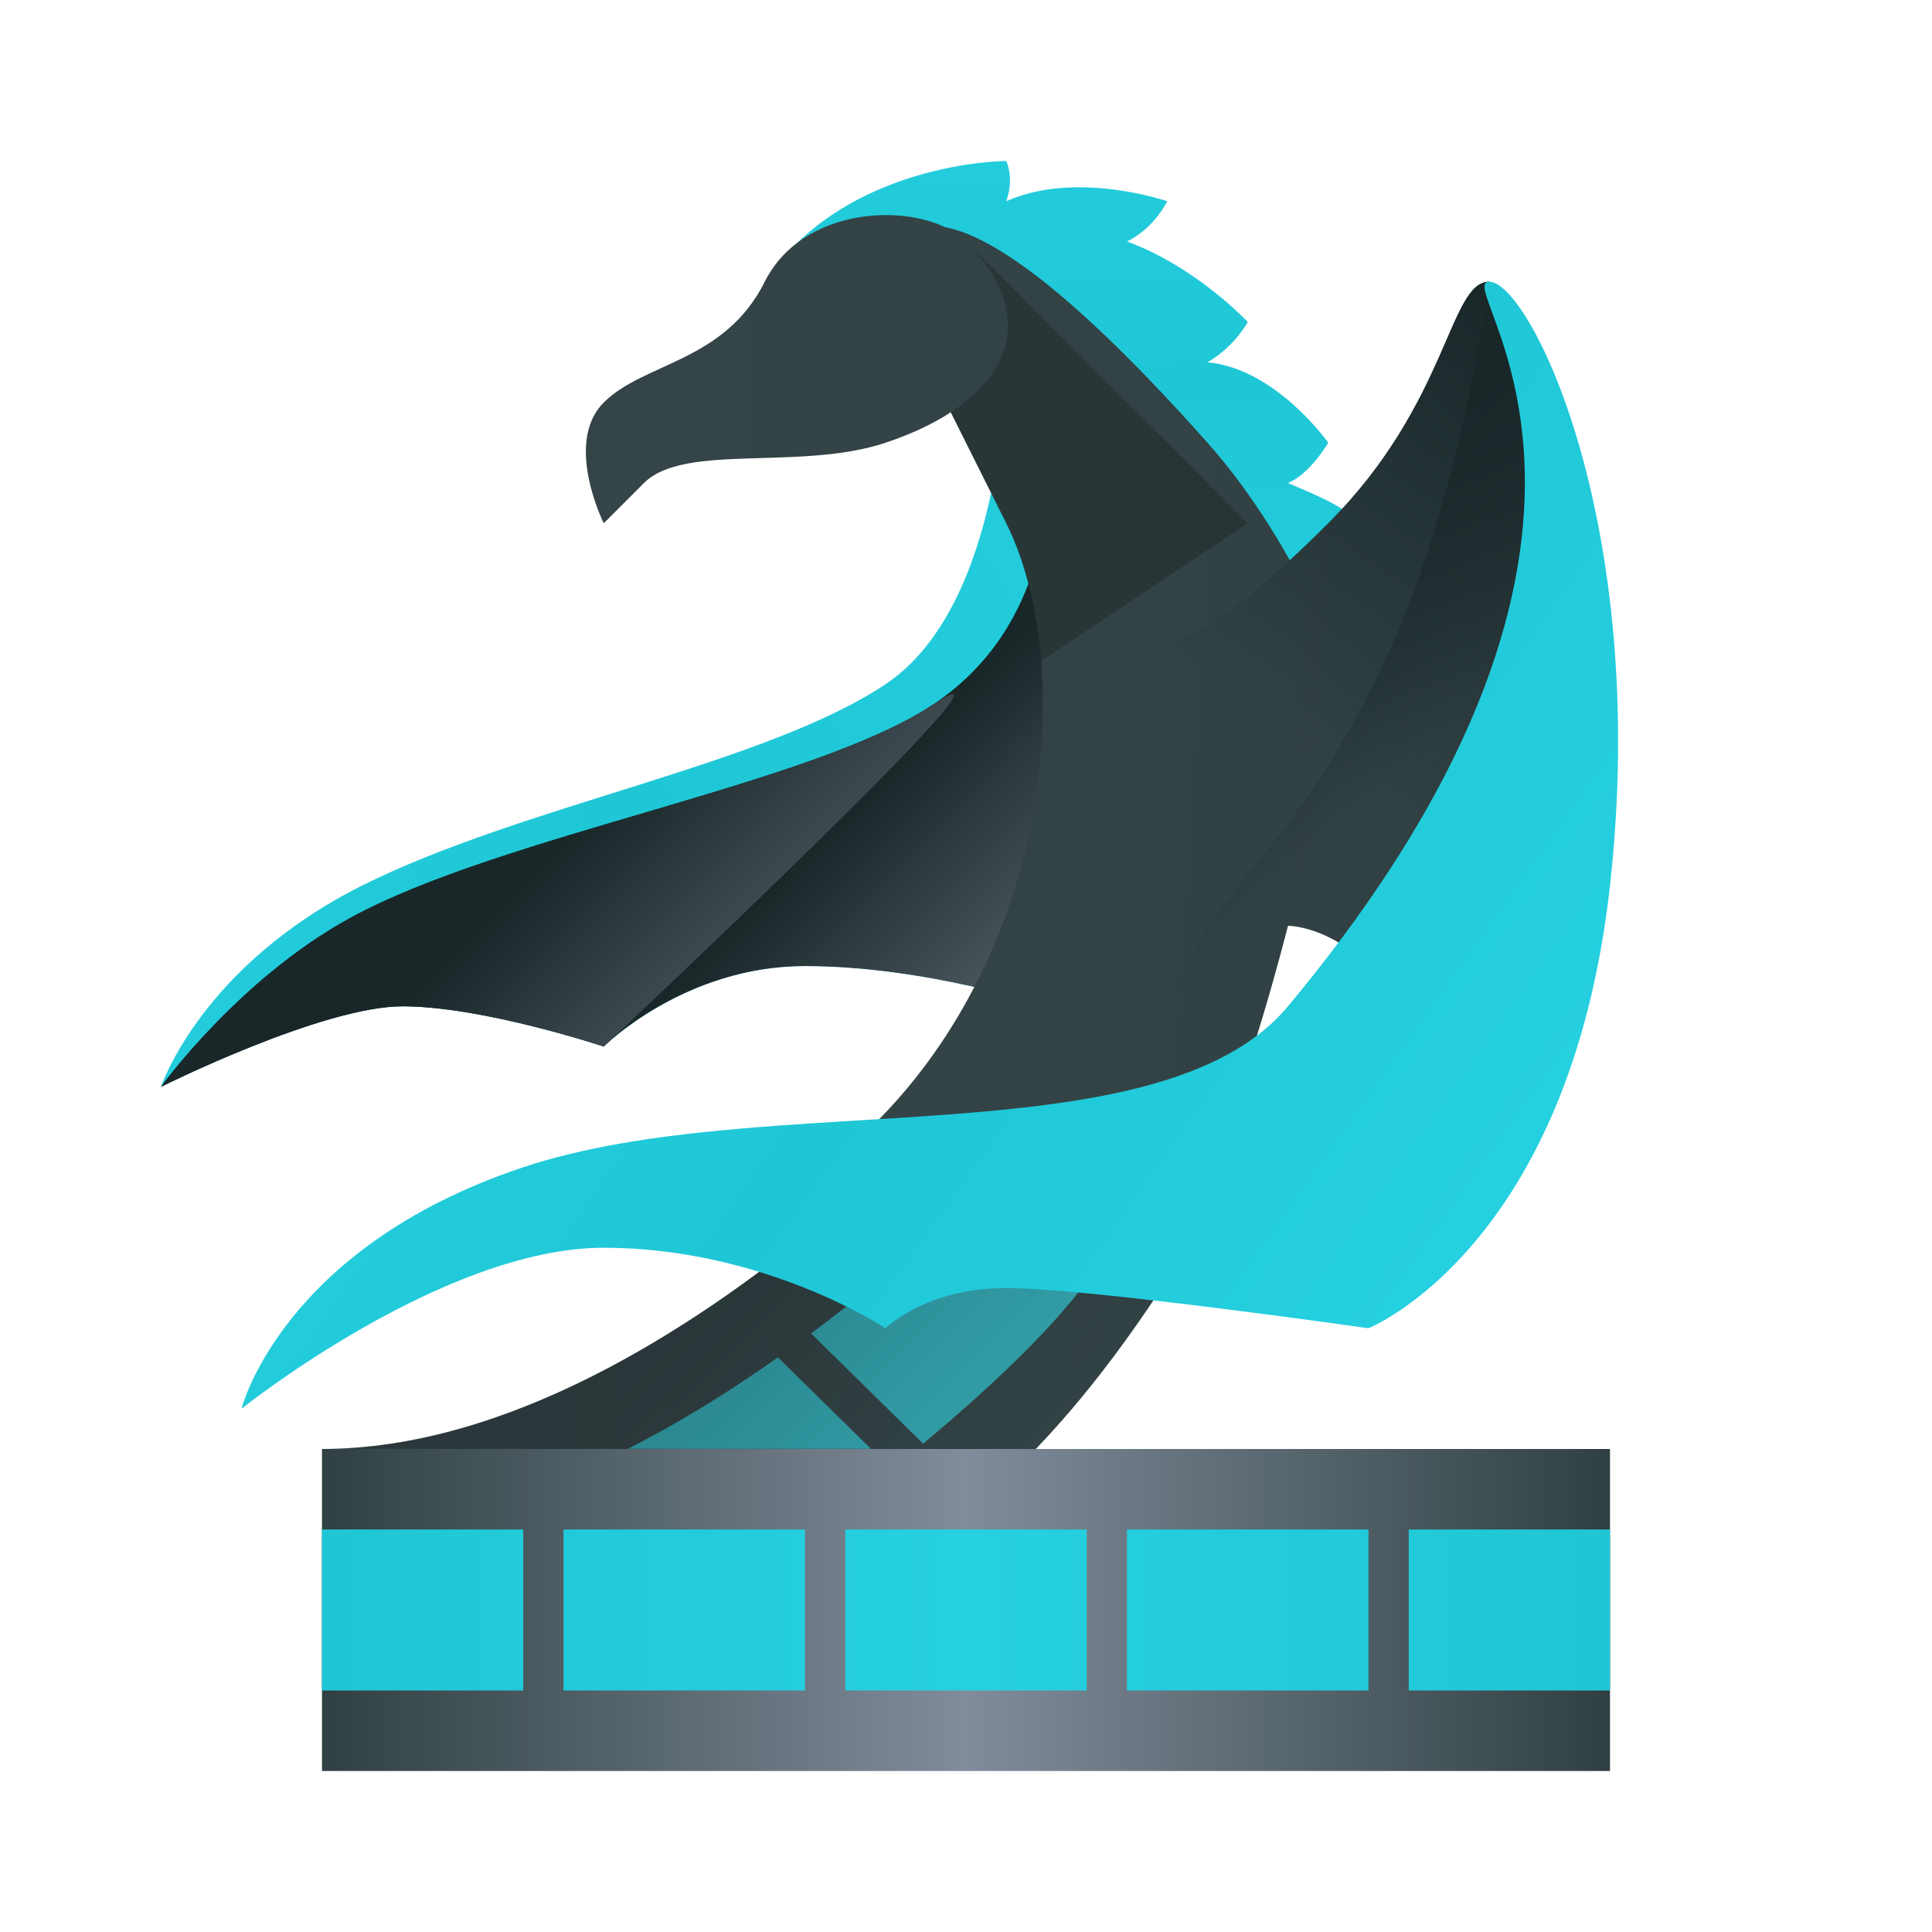
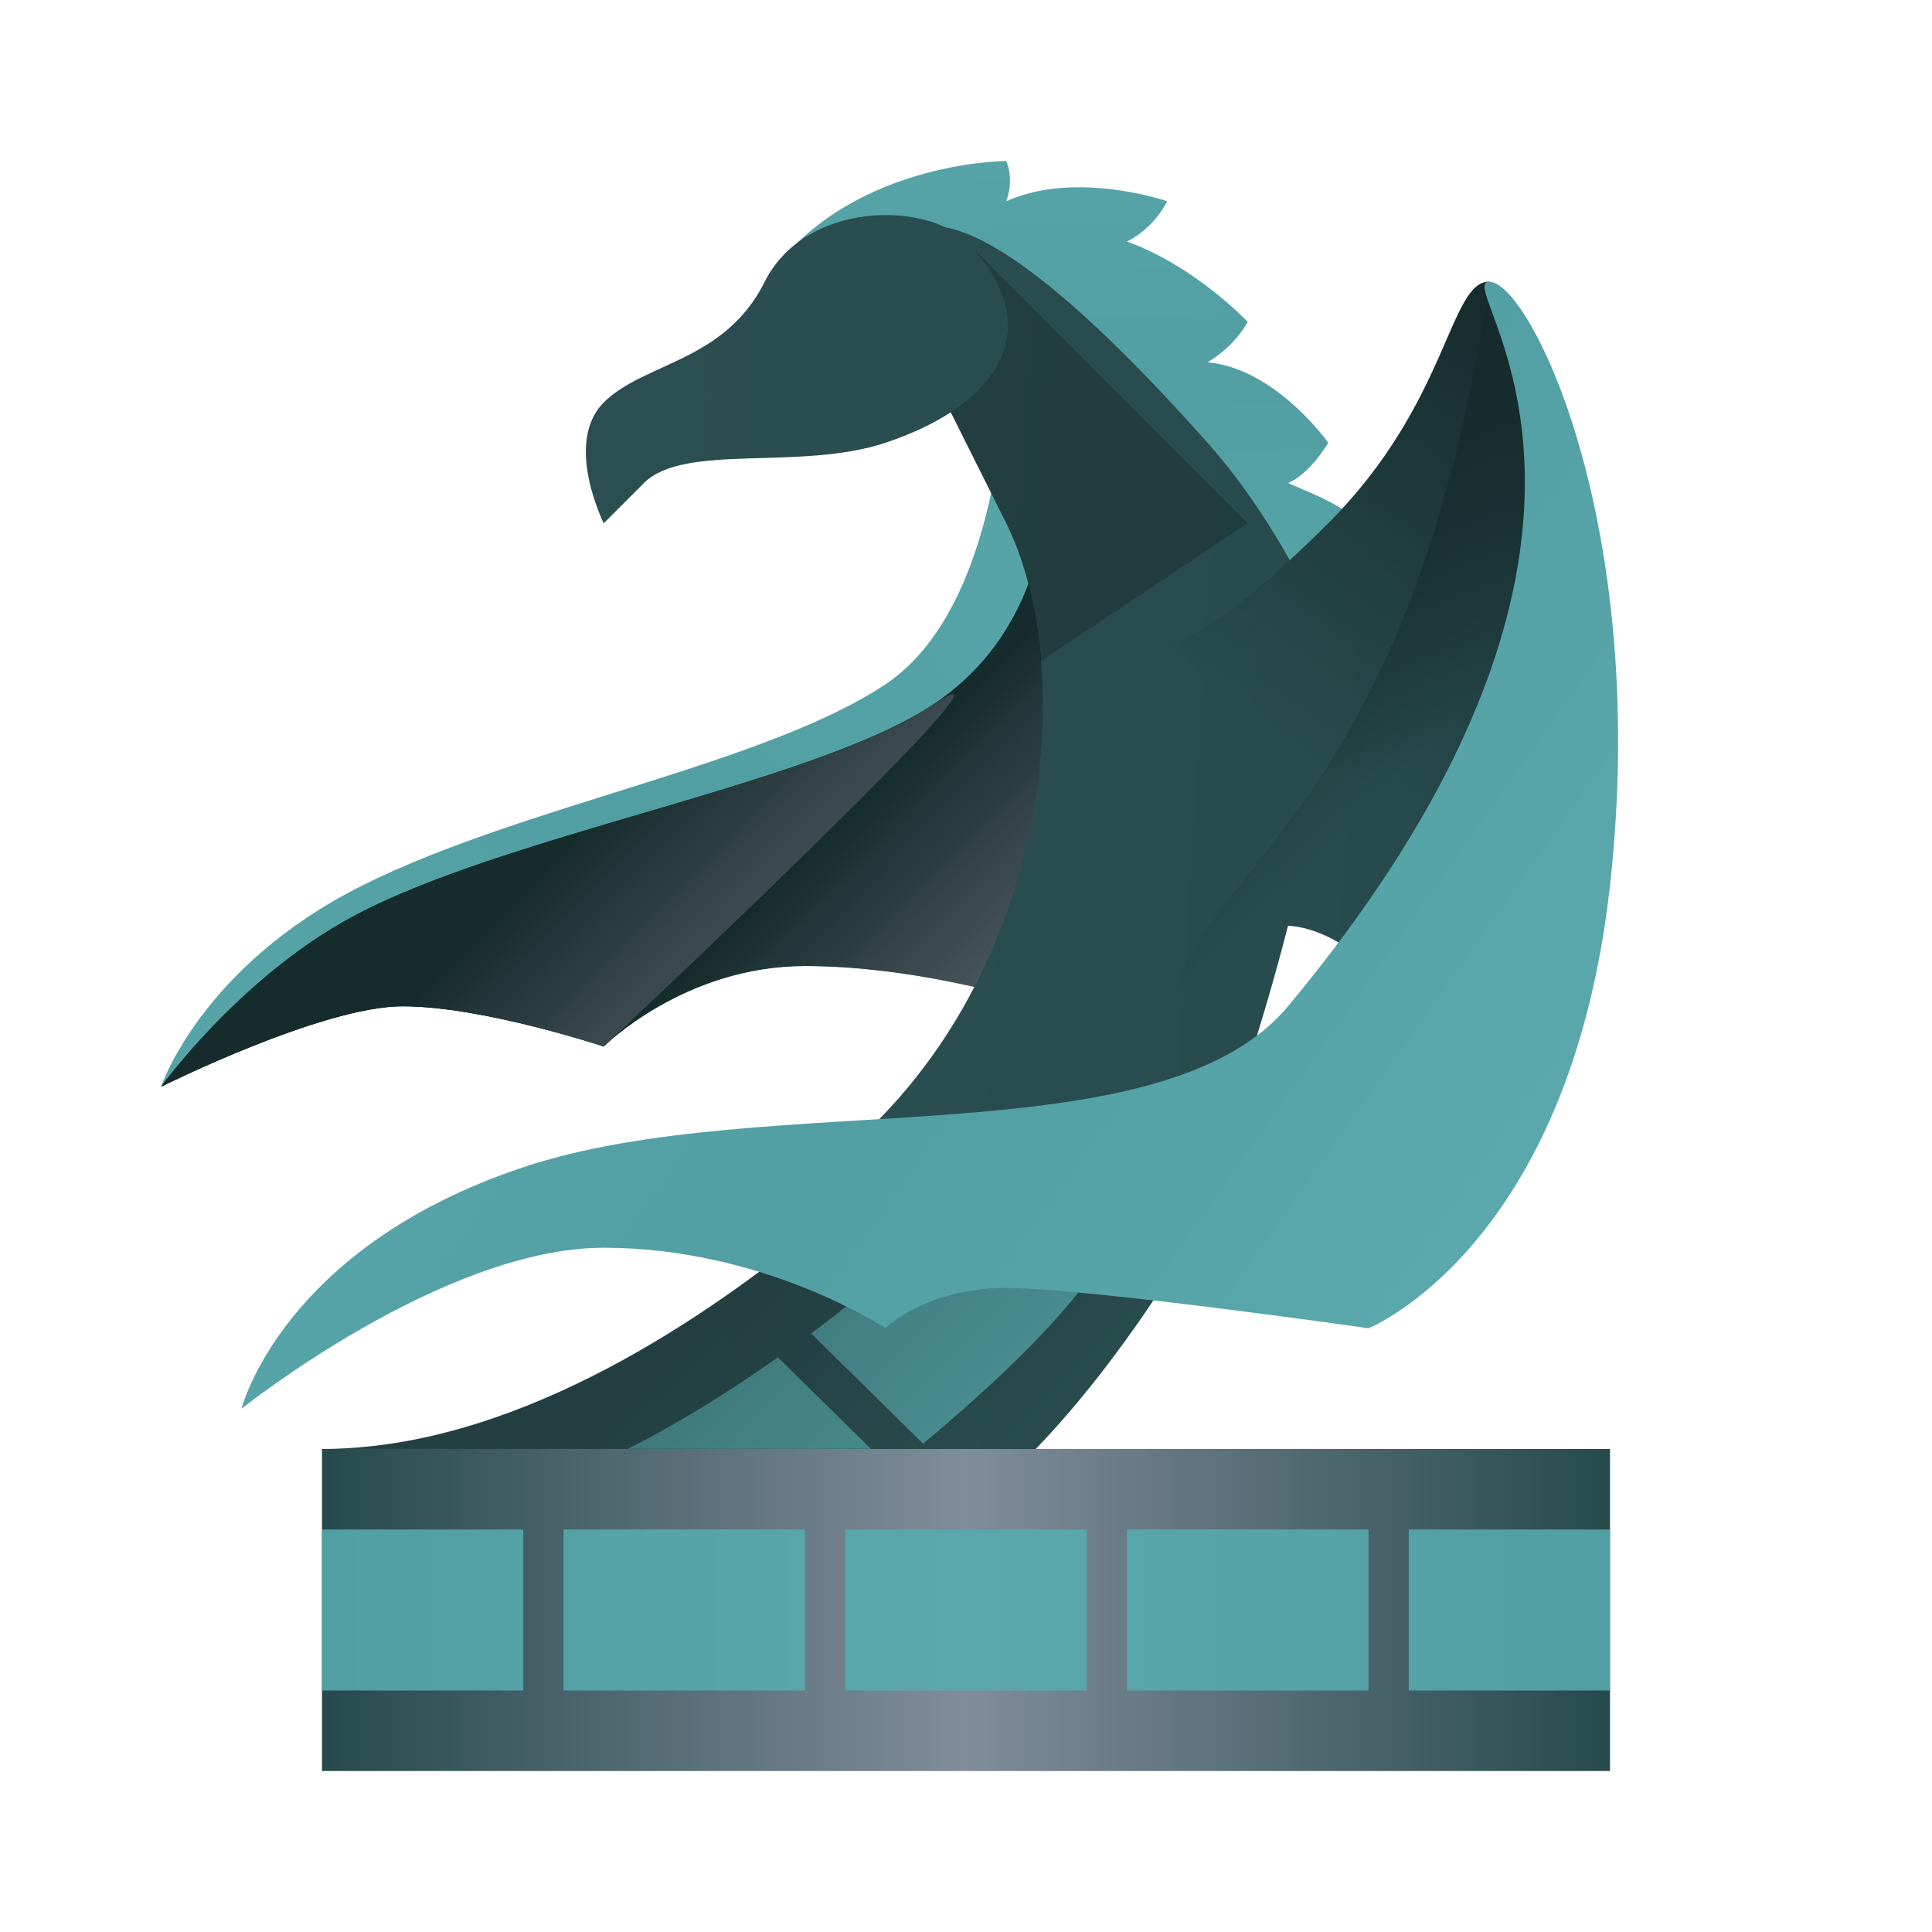
<svg xmlns="http://www.w3.org/2000/svg" xmlns:xlink="http://www.w3.org/1999/xlink" width="48" height="48">
  <defs>
    <linearGradient spreadMethod="reflect" id="a" x1="425.57" x2="409.57" gradientUnits="userSpaceOnUse" gradientTransform="translate(-1 1)">
-       <stop stop-color="#304042" />
+       <stop stop-color="#264a4c" />
      <stop offset="1" stop-color="#808c9b" />
    </linearGradient>
    <linearGradient spreadMethod="reflect" id="b" x1="41" x2="25" gradientUnits="userSpaceOnUse" gradientTransform="translate(383.57 500.8)">
-       <stop stop-color="#1fc7d6" />
-       <stop offset="1" stop-color="#25d0e0" />
+       <stop stop-color="#529fa3" />
+       <stop offset="1" stop-color="#5aa8ab" />
    </linearGradient>
    <linearGradient xlink:href="#a" id="c" y1="528.8" y2="502.8" x2="0" gradientUnits="userSpaceOnUse" gradientTransform="translate(-384.57-499.8)" />
    <linearGradient xlink:href="#a" id="d" y1="528.8" y2="502.8" x2="0" gradientUnits="userSpaceOnUse" />
    <linearGradient xlink:href="#a" id="e" y1="512.8" y2="501.8" x2="0" gradientUnits="userSpaceOnUse" />
    <linearGradient xlink:href="#b" id="f" y1="514.1" x1="416.83" y2="503.8" x2="416.57" gradientUnits="userSpaceOnUse" />
    <linearGradient id="g" y1="518.74" x1="406.82" y2="523.67" x2="411.76" gradientUnits="userSpaceOnUse">
-       <stop stop-color="#192729" />
+       <stop stop-color="#162b2c" />
      <stop offset="1" stop-color="#566069" />
    </linearGradient>
    <linearGradient id="h" y1="31" x1="19" y2="37" x2="25" gradientUnits="userSpaceOnUse" gradientTransform="translate(384.57 499.8)">
      <stop />
      <stop offset="1" stop-opacity="0" />
    </linearGradient>
    <linearGradient xlink:href="#h" id="i" y1="9" x1="23" y2="15" x2="27" gradientUnits="userSpaceOnUse" />
    <linearGradient id="j" y1="506.8" x1="421.57" y2="516.8" x2="414.57" gradientUnits="userSpaceOnUse">
-       <stop stop-color="#192729" />
-       <stop offset="1" stop-color="#192729" stop-opacity="0" />
+       <stop stop-color="#162b2c" />
+       <stop offset="1" stop-color="#162b2c" stop-opacity="0" />
    </linearGradient>
    <linearGradient xlink:href="#g" id="k" y1="519.3" x1="400.07" y2="524.45" x2="405.23" gradientUnits="userSpaceOnUse" />
    <linearGradient xlink:href="#j" id="l" y1="509.61" x1="420.95" y2="513.52" x2="424.85" gradientUnits="userSpaceOnUse" />
    <linearGradient xlink:href="#b" id="m" y1="527.8" x1="423.57" y2="519.3" x2="411.57" gradientUnits="userSpaceOnUse" />
    <linearGradient xlink:href="#b" id="n" y1="513.03" x1="410.71" y2="524.07" x2="392.13" gradientUnits="userSpaceOnUse" />
  </defs>
  <g transform="translate(-384.57-499.8)">
    <g fill-rule="evenodd">
      <path fill="url(#f)" d="m403.57 506.8c2-3 6-3 6-3 0 0 .208.426 0 1 1.738-.781 4 0 4 0 0 0-.317.667-1 1 1.723.629 3 2 3 2 0 0-.317.605-1 1 1.707.161 3 2 3 2 0 0-.453.777-1 1 1.422.613 2 .821 2 2 0 1.179-3 3-3 3 0 0-1.75-4.502-3-6-1.25-1.498-2.463-2.313-4-3-1.537-.687-5-1-5-1" />
      <path fill="url(#n)" d="m409.57 508.8c0 0 0 6-3 8-3 2-9 3-13 5-4 2-5 5-5 5 0 0 4-2 6-2 2 0 5 1 5 1 0 0 2-2 5-2 3 0 6 1 6 1l1-11z" />
      <path fill="url(#g)" d="m410.57 511.8c0 0 .188 3.5-2.813 5.5-3 2-10.721 3.239-14.5 5.313-2.766 1.517-4.688 4.188-4.688 4.188 0 0 4-2 6-2 2 0 5 1 5 1 0 0 2-2 5-2 3 0 6 1 6 1l1-11z" />
      <path fill="url(#c)" d="m23 5.625c-1 .125-1 1.375-1 1.375l3 6c2 4 1 13-6 17 0 0 .477.234 1.236.525-3.079 2.523-7.654 5.475-12.236 5.475h17.734c1.264-1.318 2.348-2.795 3.295-4.258.057-.404.252-1.305.971-2.742 1-2 2-6 2-6 0 0 1 0 2 1 .835.835-3.036 5.638-4.393 7.27.839-.278 1.651-.676 2.393-1.27 5-4 2.254-14.214-2-19-4-4.5-6-5.5-7-5.375" transform="translate(384.57 499.8)" />
      <path opacity=".2" fill="url(#i)" d="m24 6l-1.5 2 2.5 5c.459.917.751 2.105.857 3.428l5.143-3.428z" transform="translate(384.57 499.8)" />
-       <path fill="#34a4ae" d="m409.34 528.14c-1.945 2.427-1.842 2.708-4.572 4.755-.015.011-.032.022-.047.033l2.783 2.74c10.03-8.376 1.835-7.528 1.835-7.528m-5.443 5.382c-1.132.803-2.384 1.593-3.729 2.273h6.04z" />
+       <path fill="#4c9396" d="m409.34 528.14c-1.945 2.427-1.842 2.708-4.572 4.755-.015.011-.032.022-.047.033l2.783 2.74c10.03-8.376 1.835-7.528 1.835-7.528m-5.443 5.382c-1.132.803-2.384 1.593-3.729 2.273h6.04z" />
      <path opacity=".2" fill="url(#h)" d="m404.81 530.32c-3.079 2.523-7.654 5.475-12.236 5.475h17.734c1.367-1.426 2.532-3.039 3.531-4.617.961-.277-9.789-1.149-9.03-.857" />
    </g>
    <g stroke-linejoin="round" color="#000000" stroke-width="3">
      <path fill="url(#a)" d="m392.57 535.8v8h32v-8z" />
      <path fill="url(#b)" d="m392.57 537.8v4h5v-4zm6 0v4h6v-4zm7 0v4h6v-4zm7 0v4h6v-4zm7 0v4h5v-4z" />
    </g>
    <g fill-rule="evenodd">
      <path fill="url(#d)" d="m421.57 506.8c-1 0-1 3-4 6-3 3-4 3-4 3 0 0 3 2 3 6 3 2 3 6 3 6l4-11-1-8z" />
      <path fill="url(#j)" d="m421.57 506.8c-1 0-1 3-4 6-3 3-4 3-4 3 0 0 3 2 3 6 0 4-2 7-2 7l9-12-1-8z" />
      <path fill="url(#l)" d="m421.57 506.8c-2 13.5-7.313 14.375-7.938 18.25-.637 3.949.938 3.75.938 3.75l9-12-1-8z" />
      <path fill="url(#m)" d="m421.57 506.8c1 0 4 6 3 15-1 9-6 11-6 11 0 0-7-1-9-1-2 0-3 1-3 1 0 0-3-2-7-2-4 0-9 4-9 4 0 0 1-4 7-6 6-2 15.799-.159 19-4 10-12 4-18 5-18" />
      <path fill="url(#e)" d="m406.57 510.8c-2.121.707-5 0-6 1l-1 1c0 0-1-2 0-3 1-1 3-1 4-3 1-2 4-2 5-1 2 2 1 4-2 5" />
      <path fill="url(#k)" d="m407.76 517.3c-3 2-10.721 3.239-14.5 5.313-2.766 1.517-4.688 4.188-4.688 4.188 0 0 4-2 6-2 2 0 5 1 5 1 0 0 11.188-10.5 8.188-8.5" />
    </g>
  </g>
</svg>
